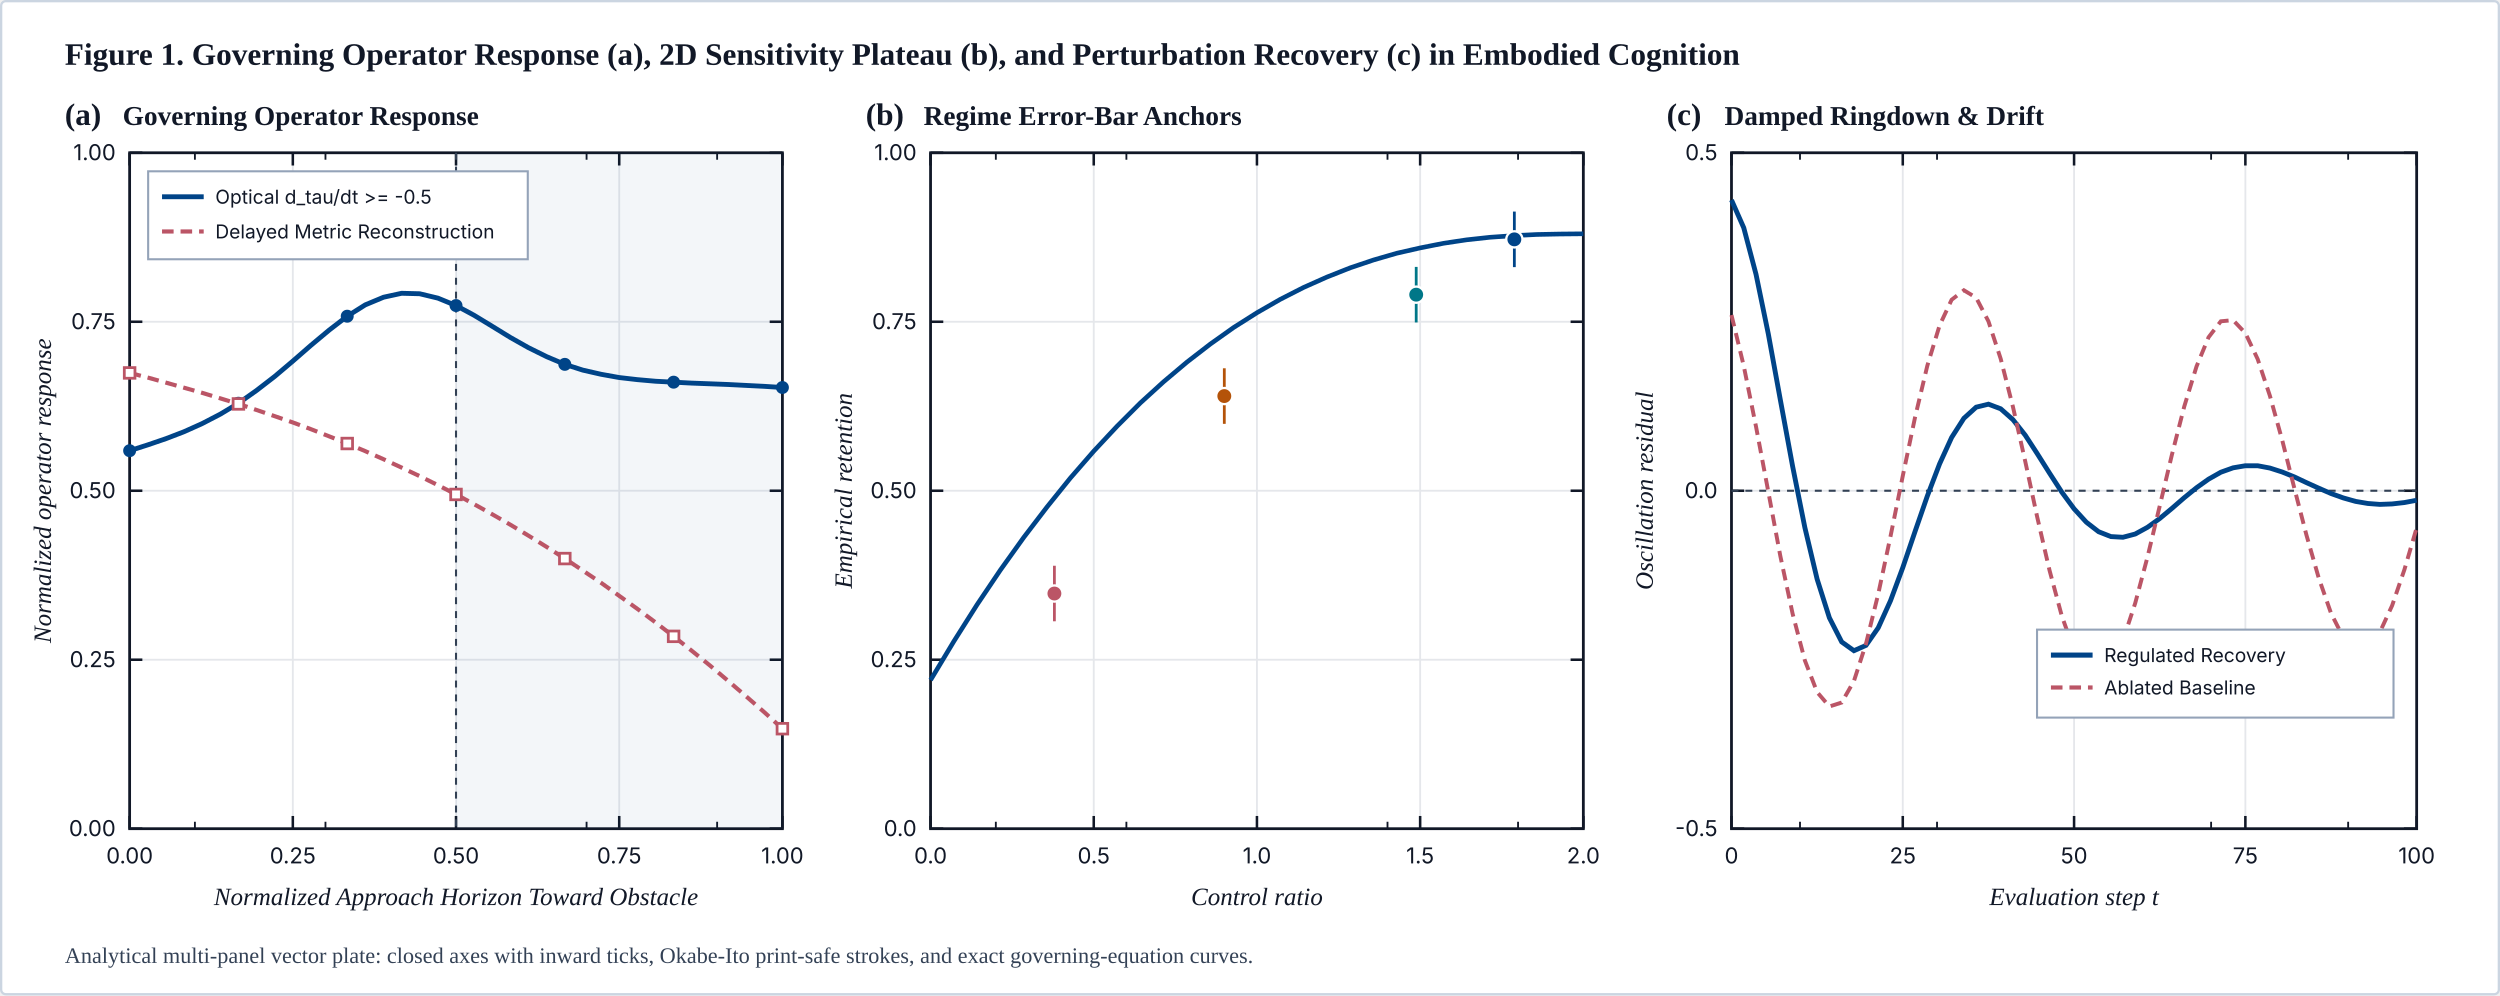
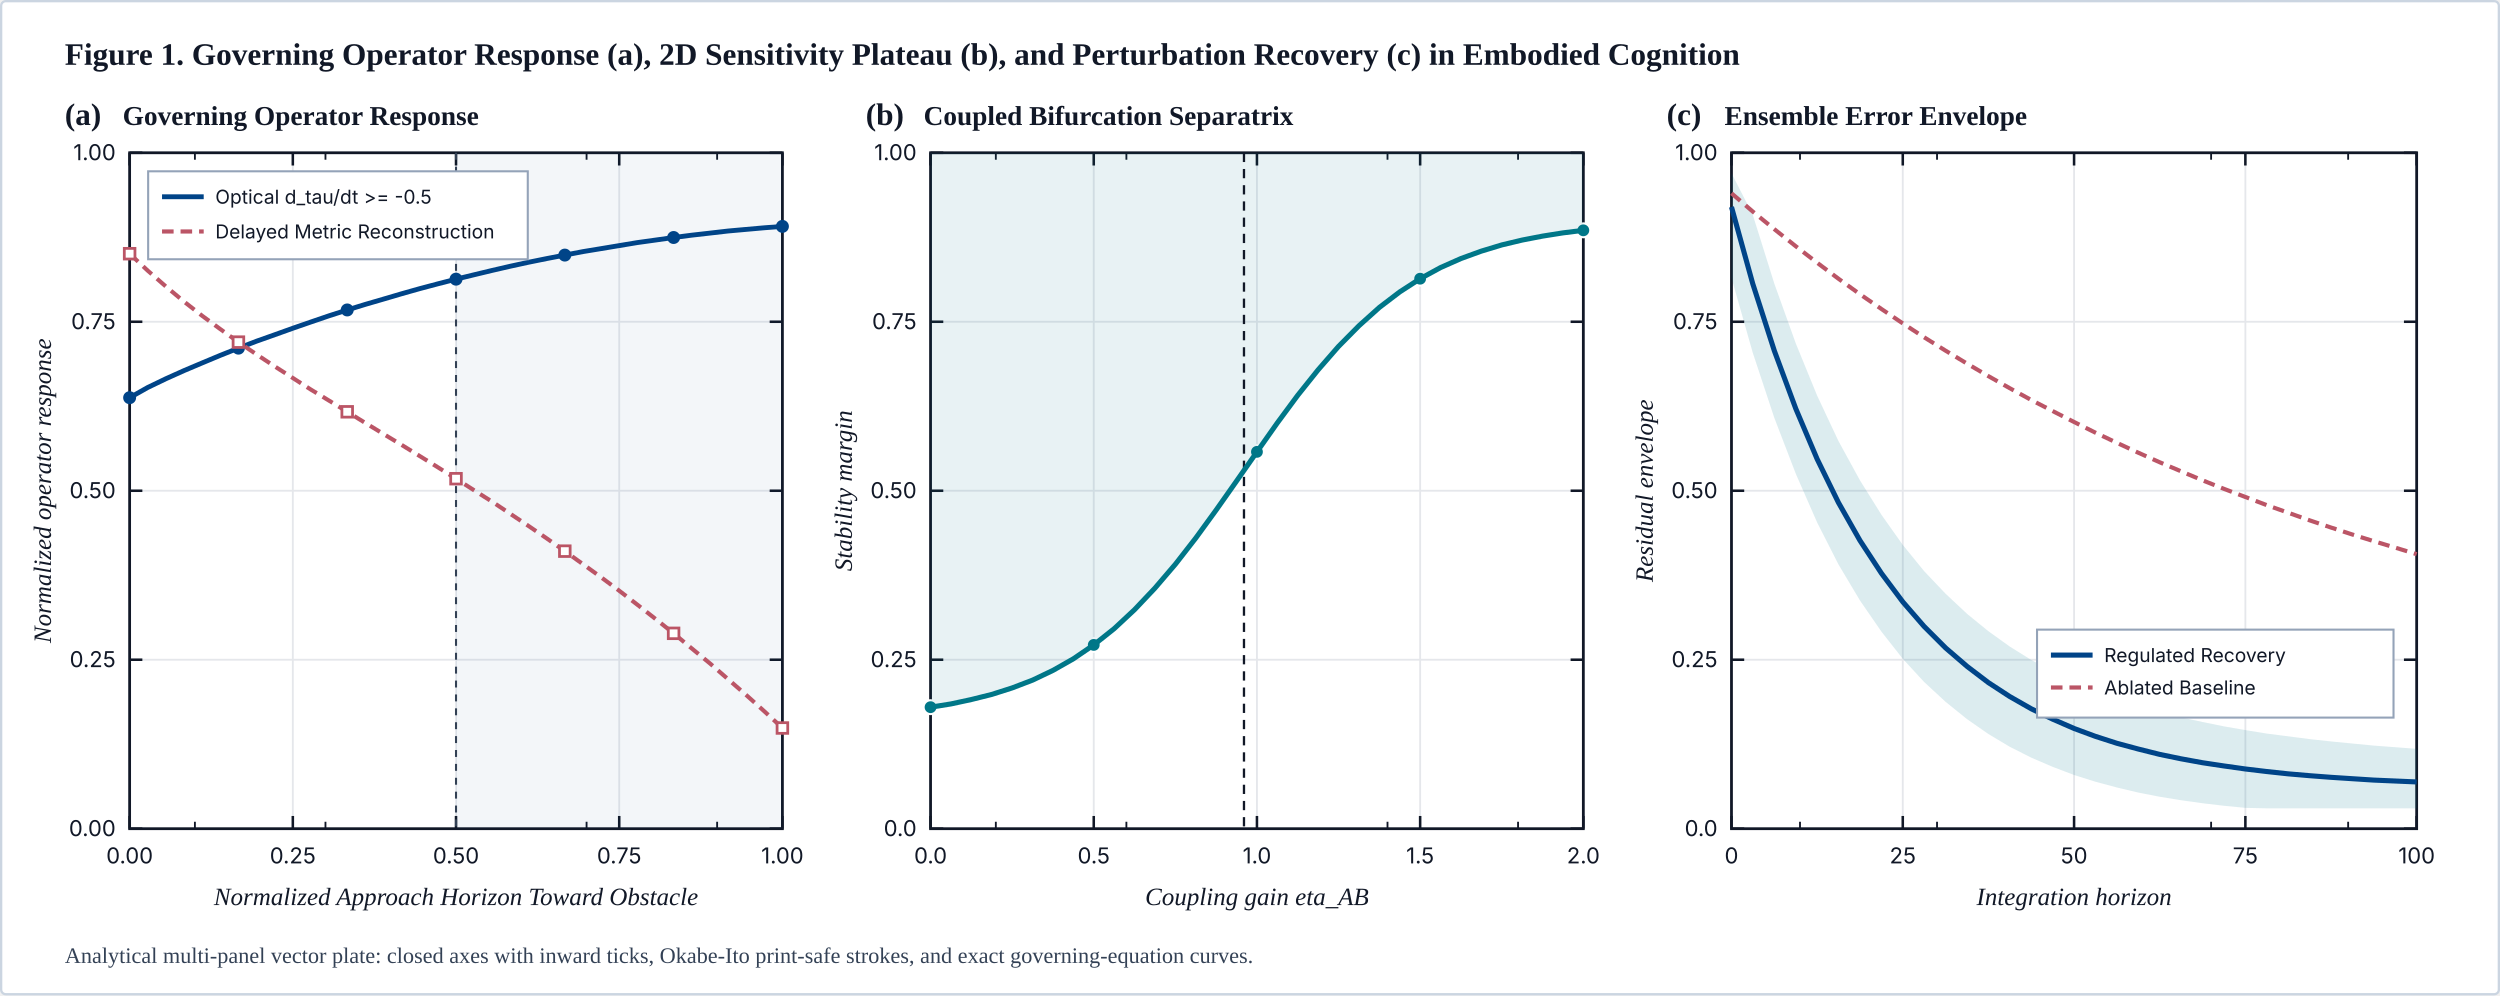
<svg xmlns="http://www.w3.org/2000/svg" viewBox="0 0 1080 430" width="1080" height="430" role="img" data-figure-style="journal-multipanel">
  <rect x="0.5" y="0.5" width="1079" height="429" rx="2" fill="#ffffff" stroke="#cbd5e1" stroke-width="1" />
  <text x="28" y="28" fill="#111827" font-family="Georgia, 'Times New Roman', serif" font-size="13.5" font-weight="700">Figure 1. Governing Operator Response (a), 2D Sensitivity Plateau (b), and Perturbation Recovery (c) in Embodied Cognition</text>
  <text x="28.0" y="54.0" fill="#111827" font-family="Georgia, 'Times New Roman', serif" font-size="13.5" font-weight="700">(a)</text>
  <text x="53.0" y="54.0" fill="#111827" font-family="Georgia, 'Times New Roman', serif" font-size="11.8" font-weight="600">Governing Operator Response</text>
  <line x1="56.0" y1="358.0" x2="338.0" y2="358.0" stroke="#e5e7eb" stroke-width="0.8" />
  <line x1="56.0" y1="285.0" x2="338.0" y2="285.0" stroke="#e5e7eb" stroke-width="0.8" />
  <line x1="56.0" y1="212.0" x2="338.0" y2="212.0" stroke="#e5e7eb" stroke-width="0.8" />
  <line x1="56.0" y1="139.0" x2="338.0" y2="139.0" stroke="#e5e7eb" stroke-width="0.8" />
  <line x1="56.0" y1="66.0" x2="338.0" y2="66.0" stroke="#e5e7eb" stroke-width="0.8" />
  <line x1="56.0" y1="66.0" x2="56.0" y2="358.0" stroke="#e5e7eb" stroke-width="0.8" />
  <line x1="126.5" y1="66.0" x2="126.5" y2="358.0" stroke="#e5e7eb" stroke-width="0.8" />
  <line x1="197.0" y1="66.0" x2="197.0" y2="358.0" stroke="#e5e7eb" stroke-width="0.8" />
  <line x1="267.5" y1="66.0" x2="267.5" y2="358.0" stroke="#e5e7eb" stroke-width="0.8" />
  <line x1="338.0" y1="66.0" x2="338.0" y2="358.0" stroke="#e5e7eb" stroke-width="0.8" />
  <rect x="56.0" y="66.0" width="282.0" height="292.0" fill="none" stroke="#111827" stroke-width="1.2" />
  <line x1="56.0" y1="358.0" x2="56.0" y2="352.5" stroke="#111827" stroke-width="1.1" />
  <line x1="56.0" y1="66.0" x2="56.0" y2="71.5" stroke="#111827" stroke-width="1.1" />
  <text x="56.0" y="373.0" text-anchor="middle" fill="#111827" font-family="Inter, 'Helvetica Neue', Arial, sans-serif" font-size="9.5">0.00</text>
  <line x1="126.5" y1="358.0" x2="126.5" y2="352.5" stroke="#111827" stroke-width="1.1" />
  <line x1="126.5" y1="66.0" x2="126.5" y2="71.5" stroke="#111827" stroke-width="1.1" />
  <text x="126.5" y="373.0" text-anchor="middle" fill="#111827" font-family="Inter, 'Helvetica Neue', Arial, sans-serif" font-size="9.5">0.25</text>
  <line x1="197.0" y1="358.0" x2="197.0" y2="352.5" stroke="#111827" stroke-width="1.1" />
  <line x1="197.0" y1="66.0" x2="197.0" y2="71.5" stroke="#111827" stroke-width="1.1" />
  <text x="197.0" y="373.0" text-anchor="middle" fill="#111827" font-family="Inter, 'Helvetica Neue', Arial, sans-serif" font-size="9.5">0.50</text>
  <line x1="267.5" y1="358.0" x2="267.5" y2="352.5" stroke="#111827" stroke-width="1.1" />
  <line x1="267.5" y1="66.0" x2="267.5" y2="71.5" stroke="#111827" stroke-width="1.1" />
  <text x="267.5" y="373.0" text-anchor="middle" fill="#111827" font-family="Inter, 'Helvetica Neue', Arial, sans-serif" font-size="9.5">0.75</text>
  <line x1="338.0" y1="358.0" x2="338.0" y2="352.5" stroke="#111827" stroke-width="1.1" />
  <line x1="338.0" y1="66.0" x2="338.0" y2="71.5" stroke="#111827" stroke-width="1.1" />
  <text x="338.0" y="373.0" text-anchor="middle" fill="#111827" font-family="Inter, 'Helvetica Neue', Arial, sans-serif" font-size="9.5">1.00</text>
  <line x1="84.2" y1="358.0" x2="84.2" y2="355.0" stroke="#111827" stroke-width="0.8" />
  <line x1="84.2" y1="66.0" x2="84.2" y2="69.0" stroke="#111827" stroke-width="0.8" />
  <line x1="140.6" y1="358.0" x2="140.6" y2="355.0" stroke="#111827" stroke-width="0.8" />
  <line x1="140.6" y1="66.0" x2="140.6" y2="69.0" stroke="#111827" stroke-width="0.8" />
  <line x1="197.0" y1="358.0" x2="197.0" y2="355.0" stroke="#111827" stroke-width="0.8" />
  <line x1="197.0" y1="66.0" x2="197.0" y2="69.0" stroke="#111827" stroke-width="0.8" />
  <line x1="253.4" y1="358.0" x2="253.4" y2="355.0" stroke="#111827" stroke-width="0.8" />
  <line x1="253.4" y1="66.0" x2="253.4" y2="69.0" stroke="#111827" stroke-width="0.8" />
  <line x1="309.8" y1="358.0" x2="309.8" y2="355.0" stroke="#111827" stroke-width="0.8" />
  <line x1="309.8" y1="66.0" x2="309.8" y2="69.0" stroke="#111827" stroke-width="0.8" />
  <line x1="56.0" y1="358.0" x2="61.5" y2="358.0" stroke="#111827" stroke-width="1.1" />
  <line x1="338.0" y1="358.0" x2="332.5" y2="358.0" stroke="#111827" stroke-width="1.1" />
  <text x="50.0" y="361.2" text-anchor="end" fill="#111827" font-family="Inter, 'Helvetica Neue', Arial, sans-serif" font-size="9.5">0.00</text>
  <line x1="56.0" y1="285.0" x2="61.5" y2="285.0" stroke="#111827" stroke-width="1.1" />
  <line x1="338.0" y1="285.0" x2="332.5" y2="285.0" stroke="#111827" stroke-width="1.1" />
  <text x="50.0" y="288.2" text-anchor="end" fill="#111827" font-family="Inter, 'Helvetica Neue', Arial, sans-serif" font-size="9.5">0.25</text>
  <line x1="56.0" y1="212.0" x2="61.5" y2="212.0" stroke="#111827" stroke-width="1.1" />
  <line x1="338.0" y1="212.0" x2="332.5" y2="212.0" stroke="#111827" stroke-width="1.1" />
  <text x="50.0" y="215.2" text-anchor="end" fill="#111827" font-family="Inter, 'Helvetica Neue', Arial, sans-serif" font-size="9.5">0.50</text>
  <line x1="56.0" y1="139.0" x2="61.5" y2="139.0" stroke="#111827" stroke-width="1.1" />
  <line x1="338.0" y1="139.0" x2="332.5" y2="139.0" stroke="#111827" stroke-width="1.1" />
  <text x="50.0" y="142.2" text-anchor="end" fill="#111827" font-family="Inter, 'Helvetica Neue', Arial, sans-serif" font-size="9.5">0.75</text>
  <line x1="56.0" y1="66.0" x2="61.5" y2="66.0" stroke="#111827" stroke-width="1.1" />
  <line x1="338.0" y1="66.0" x2="332.5" y2="66.0" stroke="#111827" stroke-width="1.1" />
  <text x="50.0" y="69.2" text-anchor="end" fill="#111827" font-family="Inter, 'Helvetica Neue', Arial, sans-serif" font-size="9.5">1.00</text>
  <text x="197.0" y="391.0" text-anchor="middle" fill="#111827" font-family="Georgia, 'Times New Roman', serif" font-size="10.8" font-style="italic">Normalized Approach Horizon Toward Obstacle</text>
  <text x="22.0" y="212.0" text-anchor="middle" transform="rotate(-90 22.0 212.0)" fill="#111827" font-family="Georgia, 'Times New Roman', serif" font-size="10.8" font-style="italic">Normalized operator response</text>
  <rect x="197.0" y="66.0" width="141.0" height="292.0" fill="#004488" fill-opacity="0.05" />
  <line x1="197.0" y1="66.0" x2="197.0" y2="358.0" stroke="#334155" stroke-width="0.9" stroke-dasharray="3 3" />
-   <path d="M56.0,194.7 L63.8,192.2 L71.7,189.5 L79.5,186.5 L87.3,183.0 L95.2,178.9 L103.0,174.2 L110.8,168.7 L118.7,162.6 L126.5,156.0 L134.3,149.2 L142.2,142.6 L150.0,136.6 L157.8,131.7 L165.7,128.4 L173.5,126.7 L181.3,126.9 L189.2,128.8 L197.0,132.0 L204.8,136.2 L212.7,141.0 L220.5,145.8 L228.3,150.2 L236.2,154.1 L244.0,157.4 L251.8,159.9 L259.7,161.7 L267.5,163.1 L275.3,164.0 L283.2,164.7 L291.0,165.1 L298.8,165.5 L306.7,165.8 L314.5,166.1 L322.3,166.5 L330.2,166.9 L338.0,167.4" fill="none" stroke="#004488" stroke-width="2.1" />
-   <path d="M56.0,161.1 L63.8,163.1 L71.7,165.3 L79.5,167.5 L87.3,169.7 L95.2,172.1 L103.0,174.5 L110.8,177.1 L118.7,179.8 L126.5,182.5 L134.3,185.4 L142.2,188.5 L150.0,191.6 L157.8,194.9 L165.7,198.4 L173.5,202.0 L181.3,205.7 L189.2,209.6 L197.0,213.6 L204.8,217.8 L212.7,222.2 L220.5,226.7 L228.3,231.4 L236.2,236.3 L244.0,241.3 L251.8,246.5 L259.7,251.8 L267.5,257.4 L275.3,263.0 L283.2,268.9 L291.0,274.9 L298.8,281.1 L306.7,287.5 L314.5,294.1 L322.3,300.8 L330.2,307.7 L338.0,314.8" fill="none" stroke="#bb5566" stroke-width="1.8" stroke-dasharray="5 3" />
-   <circle cx="56.0" cy="194.7" r="2.8" fill="#004488" />
-   <rect x="53.7" y="158.8" width="4.6" height="4.6" fill="#ffffff" stroke="#bb5566" stroke-width="1.2" />
-   <circle cx="103.0" cy="174.2" r="2.8" fill="#004488" />
-   <rect x="100.7" y="172.2" width="4.6" height="4.6" fill="#ffffff" stroke="#bb5566" stroke-width="1.2" />
-   <circle cx="150.0" cy="136.6" r="2.8" fill="#004488" />
-   <rect x="147.7" y="189.3" width="4.6" height="4.6" fill="#ffffff" stroke="#bb5566" stroke-width="1.2" />
-   <circle cx="197.0" cy="132.0" r="2.8" fill="#004488" />
-   <rect x="194.7" y="211.3" width="4.6" height="4.6" fill="#ffffff" stroke="#bb5566" stroke-width="1.2" />
-   <circle cx="244.0" cy="157.4" r="2.8" fill="#004488" />
-   <rect x="241.7" y="239.0" width="4.6" height="4.6" fill="#ffffff" stroke="#bb5566" stroke-width="1.2" />
-   <circle cx="291.0" cy="165.1" r="2.8" fill="#004488" />
-   <rect x="288.7" y="272.6" width="4.6" height="4.6" fill="#ffffff" stroke="#bb5566" stroke-width="1.2" />
-   <circle cx="338.0" cy="167.4" r="2.8" fill="#004488" />
-   <rect x="335.7" y="312.5" width="4.6" height="4.6" fill="#ffffff" stroke="#bb5566" stroke-width="1.2" />
+   <path d="M56.0,171.8 L63.8,167.4 L71.7,163.6 L79.5,160.1 L87.3,156.8 L95.2,153.5 L103.0,150.4 L110.8,147.4 L118.7,144.6 L126.5,141.8 L134.3,139.1 L142.2,136.4 L150.0,133.9 L157.8,131.5 L165.7,129.2 L173.5,126.9 L181.3,124.7 L189.2,122.6 L197.0,120.6 L204.8,118.7 L212.7,116.8 L220.5,115.0 L228.3,113.3 L236.2,111.7 L244.0,110.2 L251.8,108.7 L259.7,107.4 L267.5,106.1 L275.3,104.8 L283.2,103.7 L291.0,102.6 L298.8,101.6 L306.7,100.7 L314.5,99.8 L322.3,99.1 L330.2,98.4 L338.0,97.8" fill="none" stroke="#004488" stroke-width="2.1" />
+   <path d="M56.0,109.6 L63.8,116.9 L71.7,123.8 L79.5,130.3 L87.3,136.4 L95.2,142.2 L103.0,147.8 L110.8,153.1 L118.7,158.3 L126.5,163.3 L134.3,168.3 L142.2,173.1 L150.0,177.9 L157.8,182.7 L165.7,187.5 L173.5,192.2 L181.3,197.0 L189.2,201.9 L197.0,206.8 L204.8,211.8 L212.7,216.8 L220.5,222.0 L228.3,227.2 L236.2,232.6 L244.0,238.1 L251.8,243.7 L259.7,249.4 L267.5,255.2 L275.3,261.2 L283.2,267.4 L291.0,273.6 L298.8,280.1 L306.7,286.6 L314.5,293.4 L322.3,300.2 L330.2,307.3 L338.0,314.5" fill="none" stroke="#bb5566" stroke-width="1.8" stroke-dasharray="5 3" />
+   <circle cx="56.0" cy="171.8" r="2.8" fill="#004488" />
+   <rect x="53.7" y="107.3" width="4.6" height="4.6" fill="#ffffff" stroke="#bb5566" stroke-width="1.2" />
+   <circle cx="103.0" cy="150.4" r="2.8" fill="#004488" />
+   <rect x="100.7" y="145.5" width="4.6" height="4.6" fill="#ffffff" stroke="#bb5566" stroke-width="1.2" />
+   <circle cx="150.0" cy="133.9" r="2.8" fill="#004488" />
+   <rect x="147.7" y="175.6" width="4.6" height="4.6" fill="#ffffff" stroke="#bb5566" stroke-width="1.2" />
+   <circle cx="197.0" cy="120.6" r="2.8" fill="#004488" />
+   <rect x="194.7" y="204.5" width="4.6" height="4.6" fill="#ffffff" stroke="#bb5566" stroke-width="1.2" />
+   <circle cx="244.0" cy="110.2" r="2.8" fill="#004488" />
+   <rect x="241.7" y="235.8" width="4.6" height="4.6" fill="#ffffff" stroke="#bb5566" stroke-width="1.2" />
+   <circle cx="291.0" cy="102.6" r="2.8" fill="#004488" />
+   <rect x="288.7" y="271.3" width="4.6" height="4.6" fill="#ffffff" stroke="#bb5566" stroke-width="1.2" />
+   <circle cx="338.0" cy="97.8" r="2.8" fill="#004488" />
+   <rect x="335.7" y="312.2" width="4.6" height="4.6" fill="#ffffff" stroke="#bb5566" stroke-width="1.2" />
  <rect x="64.0" y="74.0" width="164" height="38" fill="#ffffff" stroke="#94a3b8" stroke-width="0.9" />
  <line x1="70.0" y1="85.0" x2="88.0" y2="85.0" stroke="#004488" stroke-width="2.1" />
  <text x="93.0" y="88.0" fill="#111827" font-family="Inter, 'Helvetica Neue', Arial, sans-serif" font-size="8.3">Optical d_tau/dt &gt;= -0.5</text>
  <line x1="70.0" y1="100.0" x2="88.0" y2="100.0" stroke="#bb5566" stroke-width="1.8" stroke-dasharray="5 3" />
  <text x="93.0" y="103.0" fill="#111827" font-family="Inter, 'Helvetica Neue', Arial, sans-serif" font-size="8.3">Delayed Metric Reconstruction</text>
  <text x="374.0" y="54.0" fill="#111827" font-family="Georgia, 'Times New Roman', serif" font-size="13.5" font-weight="700">(b)</text>
-   <text x="399.0" y="54.0" fill="#111827" font-family="Georgia, 'Times New Roman', serif" font-size="11.8" font-weight="600">Regime Error-Bar Anchors</text>
+   <text x="399.0" y="54.0" fill="#111827" font-family="Georgia, 'Times New Roman', serif" font-size="11.8" font-weight="600">Coupled Bifurcation Separatrix</text>
  <line x1="402.0" y1="358.0" x2="684.0" y2="358.0" stroke="#e5e7eb" stroke-width="0.8" />
  <line x1="402.0" y1="285.0" x2="684.0" y2="285.0" stroke="#e5e7eb" stroke-width="0.8" />
  <line x1="402.0" y1="212.0" x2="684.0" y2="212.0" stroke="#e5e7eb" stroke-width="0.8" />
  <line x1="402.0" y1="139.0" x2="684.0" y2="139.0" stroke="#e5e7eb" stroke-width="0.8" />
  <line x1="402.0" y1="66.0" x2="684.0" y2="66.0" stroke="#e5e7eb" stroke-width="0.8" />
  <line x1="402.0" y1="66.0" x2="402.0" y2="358.0" stroke="#e5e7eb" stroke-width="0.8" />
  <line x1="472.5" y1="66.0" x2="472.5" y2="358.0" stroke="#e5e7eb" stroke-width="0.8" />
  <line x1="543.0" y1="66.0" x2="543.0" y2="358.0" stroke="#e5e7eb" stroke-width="0.8" />
  <line x1="613.5" y1="66.0" x2="613.5" y2="358.0" stroke="#e5e7eb" stroke-width="0.8" />
  <line x1="684.0" y1="66.0" x2="684.0" y2="358.0" stroke="#e5e7eb" stroke-width="0.8" />
  <rect x="402.0" y="66.0" width="282.0" height="292.0" fill="none" stroke="#111827" stroke-width="1.2" />
  <line x1="402.0" y1="358.0" x2="402.0" y2="352.5" stroke="#111827" stroke-width="1.1" />
  <line x1="402.0" y1="66.0" x2="402.0" y2="71.5" stroke="#111827" stroke-width="1.1" />
  <text x="402.0" y="373.0" text-anchor="middle" fill="#111827" font-family="Inter, 'Helvetica Neue', Arial, sans-serif" font-size="9.5">0.0</text>
  <line x1="472.5" y1="358.0" x2="472.5" y2="352.5" stroke="#111827" stroke-width="1.1" />
  <line x1="472.5" y1="66.0" x2="472.5" y2="71.5" stroke="#111827" stroke-width="1.1" />
  <text x="472.5" y="373.0" text-anchor="middle" fill="#111827" font-family="Inter, 'Helvetica Neue', Arial, sans-serif" font-size="9.5">0.5</text>
  <line x1="543.0" y1="358.0" x2="543.0" y2="352.5" stroke="#111827" stroke-width="1.1" />
  <line x1="543.0" y1="66.0" x2="543.0" y2="71.5" stroke="#111827" stroke-width="1.1" />
  <text x="543.0" y="373.0" text-anchor="middle" fill="#111827" font-family="Inter, 'Helvetica Neue', Arial, sans-serif" font-size="9.5">1.0</text>
  <line x1="613.5" y1="358.0" x2="613.5" y2="352.5" stroke="#111827" stroke-width="1.1" />
  <line x1="613.5" y1="66.0" x2="613.5" y2="71.5" stroke="#111827" stroke-width="1.1" />
  <text x="613.5" y="373.0" text-anchor="middle" fill="#111827" font-family="Inter, 'Helvetica Neue', Arial, sans-serif" font-size="9.5">1.5</text>
  <line x1="684.0" y1="358.0" x2="684.0" y2="352.5" stroke="#111827" stroke-width="1.1" />
  <line x1="684.0" y1="66.0" x2="684.0" y2="71.5" stroke="#111827" stroke-width="1.1" />
  <text x="684.0" y="373.0" text-anchor="middle" fill="#111827" font-family="Inter, 'Helvetica Neue', Arial, sans-serif" font-size="9.5">2.0</text>
  <line x1="430.2" y1="358.0" x2="430.2" y2="355.0" stroke="#111827" stroke-width="0.8" />
  <line x1="430.2" y1="66.0" x2="430.2" y2="69.0" stroke="#111827" stroke-width="0.8" />
  <line x1="486.6" y1="358.0" x2="486.6" y2="355.0" stroke="#111827" stroke-width="0.8" />
  <line x1="486.6" y1="66.0" x2="486.6" y2="69.0" stroke="#111827" stroke-width="0.8" />
  <line x1="543.0" y1="358.0" x2="543.0" y2="355.0" stroke="#111827" stroke-width="0.8" />
  <line x1="543.0" y1="66.0" x2="543.0" y2="69.0" stroke="#111827" stroke-width="0.8" />
  <line x1="599.4" y1="358.0" x2="599.4" y2="355.0" stroke="#111827" stroke-width="0.8" />
  <line x1="599.4" y1="66.0" x2="599.4" y2="69.0" stroke="#111827" stroke-width="0.8" />
  <line x1="655.8" y1="358.0" x2="655.8" y2="355.0" stroke="#111827" stroke-width="0.8" />
  <line x1="655.8" y1="66.0" x2="655.8" y2="69.0" stroke="#111827" stroke-width="0.8" />
  <line x1="402.0" y1="358.0" x2="407.5" y2="358.0" stroke="#111827" stroke-width="1.1" />
  <line x1="684.0" y1="358.0" x2="678.5" y2="358.0" stroke="#111827" stroke-width="1.1" />
  <text x="396.0" y="361.2" text-anchor="end" fill="#111827" font-family="Inter, 'Helvetica Neue', Arial, sans-serif" font-size="9.5">0.0</text>
  <line x1="402.0" y1="285.0" x2="407.5" y2="285.0" stroke="#111827" stroke-width="1.1" />
  <line x1="684.0" y1="285.0" x2="678.5" y2="285.0" stroke="#111827" stroke-width="1.1" />
  <text x="396.0" y="288.2" text-anchor="end" fill="#111827" font-family="Inter, 'Helvetica Neue', Arial, sans-serif" font-size="9.5">0.25</text>
  <line x1="402.0" y1="212.0" x2="407.5" y2="212.0" stroke="#111827" stroke-width="1.1" />
  <line x1="684.0" y1="212.0" x2="678.5" y2="212.0" stroke="#111827" stroke-width="1.1" />
  <text x="396.0" y="215.2" text-anchor="end" fill="#111827" font-family="Inter, 'Helvetica Neue', Arial, sans-serif" font-size="9.5">0.50</text>
  <line x1="402.0" y1="139.0" x2="407.5" y2="139.0" stroke="#111827" stroke-width="1.1" />
  <line x1="684.0" y1="139.0" x2="678.5" y2="139.0" stroke="#111827" stroke-width="1.1" />
  <text x="396.0" y="142.2" text-anchor="end" fill="#111827" font-family="Inter, 'Helvetica Neue', Arial, sans-serif" font-size="9.5">0.75</text>
  <line x1="402.0" y1="66.0" x2="407.5" y2="66.0" stroke="#111827" stroke-width="1.1" />
  <line x1="684.0" y1="66.0" x2="678.5" y2="66.0" stroke="#111827" stroke-width="1.1" />
  <text x="396.0" y="69.2" text-anchor="end" fill="#111827" font-family="Inter, 'Helvetica Neue', Arial, sans-serif" font-size="9.5">1.00</text>
-   <text x="543.0" y="391.0" text-anchor="middle" fill="#111827" font-family="Georgia, 'Times New Roman', serif" font-size="10.8" font-style="italic">Control ratio</text>
-   <text x="368.0" y="212.0" text-anchor="middle" transform="rotate(-90 368.0 212.0)" fill="#111827" font-family="Georgia, 'Times New Roman', serif" font-size="10.8" font-style="italic">Empirical retention</text>
-   <path d="M402.0,293.8 L412.1,277.0 L422.1,261.2 L432.2,246.2 L442.3,232.1 L452.4,218.9 L462.4,206.5 L472.5,194.9 L482.6,184.1 L492.6,174.1 L502.7,164.9 L512.8,156.4 L522.9,148.6 L532.9,141.5 L543.0,135.1 L553.1,129.3 L563.1,124.2 L573.2,119.7 L583.3,115.7 L593.4,112.3 L603.4,109.4 L613.5,107.1 L623.6,105.1 L633.6,103.6 L643.7,102.5 L653.8,101.8 L663.9,101.3 L673.9,101.1 L684.0,101.0" fill="none" stroke="#004488" stroke-width="2.0" />
-   <line x1="455.5" y1="244.4" x2="455.5" y2="268.4" stroke="#bb5566" stroke-width="1.2" />
-   <circle cx="455.5" cy="256.4" r="3.5" fill="#bb5566" stroke="#ffffff" stroke-width="1" />
-   <line x1="528.9" y1="159.1" x2="528.9" y2="183.1" stroke="#b45309" stroke-width="1.2" />
-   <circle cx="528.9" cy="171.1" r="3.5" fill="#b45309" stroke="#ffffff" stroke-width="1" />
-   <line x1="611.8" y1="115.3" x2="611.8" y2="139.3" stroke="#007788" stroke-width="1.2" />
-   <circle cx="611.8" cy="127.3" r="3.5" fill="#007788" stroke="#ffffff" stroke-width="1" />
-   <line x1="654.2" y1="91.4" x2="654.2" y2="115.4" stroke="#004488" stroke-width="1.2" />
-   <circle cx="654.2" cy="103.4" r="3.5" fill="#004488" stroke="#ffffff" stroke-width="1" />
+   <text x="543.0" y="391.0" text-anchor="middle" fill="#111827" font-family="Georgia, 'Times New Roman', serif" font-size="10.8" font-style="italic">Coupling gain eta_AB</text>
+   <text x="368.0" y="212.0" text-anchor="middle" transform="rotate(-90 368.0 212.0)" fill="#111827" font-family="Georgia, 'Times New Roman', serif" font-size="10.8" font-style="italic">Stability margin</text>
+   <circle cx="402.0" cy="305.5" r="3.0" fill="#007788" stroke="#ffffff" stroke-width="0.9" />
+   <circle cx="472.5" cy="278.6" r="3.0" fill="#007788" stroke="#ffffff" stroke-width="0.9" />
+   <circle cx="543.0" cy="195.2" r="3.0" fill="#007788" stroke="#ffffff" stroke-width="0.9" />
+   <circle cx="613.5" cy="120.4" r="3.0" fill="#007788" stroke="#ffffff" stroke-width="0.9" />
+   <circle cx="684.0" cy="99.5" r="3.0" fill="#007788" stroke="#ffffff" stroke-width="0.9" />
+   <polygon points="402.0,66.0 402.0,305.5 410.8,304.1 419.6,302.2 428.4,300.0 437.2,297.2 446.1,293.8 454.9,289.6 463.7,284.6 472.5,278.6 481.3,271.6 490.1,263.4 498.9,254.1 507.8,243.7 516.6,232.4 525.4,220.3 534.2,207.8 543.0,195.2 551.8,182.7 560.6,170.8 569.4,159.8 578.2,149.7 587.1,140.7 595.9,132.8 604.7,126.1 613.5,120.4 622.3,115.6 631.1,111.7 639.9,108.5 648.8,105.8 657.6,103.7 666.4,102.0 675.2,100.6 684.0,99.5 684.0,66.0" fill="#007788" fill-opacity="0.09" />
+   <line x1="537.4" y1="66.0" x2="537.4" y2="358.0" stroke="#111827" stroke-width="1.0" stroke-dasharray="4 3" />
+   <path d="M402.0,305.5 L410.8,304.1 L419.6,302.2 L428.4,300.0 L437.2,297.2 L446.1,293.8 L454.9,289.6 L463.7,284.6 L472.5,278.6 L481.3,271.6 L490.1,263.4 L498.9,254.1 L507.8,243.7 L516.6,232.4 L525.4,220.3 L534.2,207.8 L543.0,195.2 L551.8,182.7 L560.6,170.8 L569.4,159.8 L578.2,149.7 L587.1,140.7 L595.9,132.8 L604.7,126.1 L613.5,120.4 L622.3,115.6 L631.1,111.7 L639.9,108.5 L648.8,105.8 L657.6,103.7 L666.4,102.0 L675.2,100.6 L684.0,99.5" fill="none" stroke="#007788" stroke-width="2.2" />
  <text x="720.0" y="54.0" fill="#111827" font-family="Georgia, 'Times New Roman', serif" font-size="13.5" font-weight="700">(c)</text>
-   <text x="745.0" y="54.0" fill="#111827" font-family="Georgia, 'Times New Roman', serif" font-size="11.8" font-weight="600">Damped Ringdown &amp; Drift</text>
+   <text x="745.0" y="54.0" fill="#111827" font-family="Georgia, 'Times New Roman', serif" font-size="11.8" font-weight="600">Ensemble Error Envelope</text>
  <line x1="748.0" y1="358.0" x2="1044.0" y2="358.0" stroke="#e5e7eb" stroke-width="0.8" />
+   <line x1="748.0" y1="285.0" x2="1044.0" y2="285.0" stroke="#e5e7eb" stroke-width="0.8" />
  <line x1="748.0" y1="212.0" x2="1044.0" y2="212.0" stroke="#e5e7eb" stroke-width="0.8" />
+   <line x1="748.0" y1="139.0" x2="1044.0" y2="139.0" stroke="#e5e7eb" stroke-width="0.8" />
  <line x1="748.0" y1="66.0" x2="1044.0" y2="66.0" stroke="#e5e7eb" stroke-width="0.8" />
  <line x1="748.0" y1="66.0" x2="748.0" y2="358.0" stroke="#e5e7eb" stroke-width="0.8" />
  <line x1="822.0" y1="66.0" x2="822.0" y2="358.0" stroke="#e5e7eb" stroke-width="0.8" />
  <line x1="896.0" y1="66.0" x2="896.0" y2="358.0" stroke="#e5e7eb" stroke-width="0.8" />
  <line x1="970.0" y1="66.0" x2="970.0" y2="358.0" stroke="#e5e7eb" stroke-width="0.8" />
  <line x1="1044.0" y1="66.0" x2="1044.0" y2="358.0" stroke="#e5e7eb" stroke-width="0.8" />
  <rect x="748.0" y="66.0" width="296.0" height="292.0" fill="none" stroke="#111827" stroke-width="1.2" />
  <line x1="748.0" y1="358.0" x2="748.0" y2="352.5" stroke="#111827" stroke-width="1.1" />
  <line x1="748.0" y1="66.0" x2="748.0" y2="71.5" stroke="#111827" stroke-width="1.1" />
  <text x="748.0" y="373.0" text-anchor="middle" fill="#111827" font-family="Inter, 'Helvetica Neue', Arial, sans-serif" font-size="9.5">0</text>
  <line x1="822.0" y1="358.0" x2="822.0" y2="352.5" stroke="#111827" stroke-width="1.1" />
  <line x1="822.0" y1="66.0" x2="822.0" y2="71.5" stroke="#111827" stroke-width="1.1" />
  <text x="822.0" y="373.0" text-anchor="middle" fill="#111827" font-family="Inter, 'Helvetica Neue', Arial, sans-serif" font-size="9.5">25</text>
  <line x1="896.0" y1="358.0" x2="896.0" y2="352.5" stroke="#111827" stroke-width="1.1" />
  <line x1="896.0" y1="66.0" x2="896.0" y2="71.5" stroke="#111827" stroke-width="1.1" />
  <text x="896.0" y="373.0" text-anchor="middle" fill="#111827" font-family="Inter, 'Helvetica Neue', Arial, sans-serif" font-size="9.5">50</text>
  <line x1="970.0" y1="358.0" x2="970.0" y2="352.5" stroke="#111827" stroke-width="1.1" />
  <line x1="970.0" y1="66.0" x2="970.0" y2="71.5" stroke="#111827" stroke-width="1.1" />
  <text x="970.0" y="373.0" text-anchor="middle" fill="#111827" font-family="Inter, 'Helvetica Neue', Arial, sans-serif" font-size="9.5">75</text>
  <line x1="1044.0" y1="358.0" x2="1044.0" y2="352.5" stroke="#111827" stroke-width="1.1" />
  <line x1="1044.0" y1="66.0" x2="1044.0" y2="71.5" stroke="#111827" stroke-width="1.1" />
  <text x="1044.0" y="373.0" text-anchor="middle" fill="#111827" font-family="Inter, 'Helvetica Neue', Arial, sans-serif" font-size="9.5">100</text>
  <line x1="777.6" y1="358.0" x2="777.6" y2="355.0" stroke="#111827" stroke-width="0.8" />
  <line x1="777.6" y1="66.0" x2="777.6" y2="69.0" stroke="#111827" stroke-width="0.8" />
  <line x1="836.8" y1="358.0" x2="836.8" y2="355.0" stroke="#111827" stroke-width="0.8" />
  <line x1="836.8" y1="66.0" x2="836.8" y2="69.0" stroke="#111827" stroke-width="0.8" />
  <line x1="896.0" y1="358.0" x2="896.0" y2="355.0" stroke="#111827" stroke-width="0.8" />
  <line x1="896.0" y1="66.0" x2="896.0" y2="69.0" stroke="#111827" stroke-width="0.8" />
  <line x1="955.2" y1="358.0" x2="955.2" y2="355.0" stroke="#111827" stroke-width="0.8" />
  <line x1="955.2" y1="66.0" x2="955.2" y2="69.0" stroke="#111827" stroke-width="0.8" />
  <line x1="1014.4" y1="358.0" x2="1014.4" y2="355.0" stroke="#111827" stroke-width="0.8" />
  <line x1="1014.4" y1="66.0" x2="1014.4" y2="69.0" stroke="#111827" stroke-width="0.8" />
  <line x1="748.0" y1="358.0" x2="753.5" y2="358.0" stroke="#111827" stroke-width="1.1" />
  <line x1="1044.0" y1="358.0" x2="1038.5" y2="358.0" stroke="#111827" stroke-width="1.1" />
-   <text x="742.0" y="361.2" text-anchor="end" fill="#111827" font-family="Inter, 'Helvetica Neue', Arial, sans-serif" font-size="9.5">-0.5</text>
+   <text x="742.0" y="361.2" text-anchor="end" fill="#111827" font-family="Inter, 'Helvetica Neue', Arial, sans-serif" font-size="9.5">0.0</text>
+   <line x1="748.0" y1="285.0" x2="753.5" y2="285.0" stroke="#111827" stroke-width="1.1" />
+   <line x1="1044.0" y1="285.0" x2="1038.5" y2="285.0" stroke="#111827" stroke-width="1.1" />
+   <text x="742.0" y="288.2" text-anchor="end" fill="#111827" font-family="Inter, 'Helvetica Neue', Arial, sans-serif" font-size="9.5">0.25</text>
  <line x1="748.0" y1="212.0" x2="753.5" y2="212.0" stroke="#111827" stroke-width="1.1" />
  <line x1="1044.0" y1="212.0" x2="1038.5" y2="212.0" stroke="#111827" stroke-width="1.1" />
-   <text x="742.0" y="215.2" text-anchor="end" fill="#111827" font-family="Inter, 'Helvetica Neue', Arial, sans-serif" font-size="9.5">0.0</text>
+   <text x="742.0" y="215.2" text-anchor="end" fill="#111827" font-family="Inter, 'Helvetica Neue', Arial, sans-serif" font-size="9.5">0.50</text>
+   <line x1="748.0" y1="139.0" x2="753.5" y2="139.0" stroke="#111827" stroke-width="1.1" />
+   <line x1="1044.0" y1="139.0" x2="1038.5" y2="139.0" stroke="#111827" stroke-width="1.1" />
+   <text x="742.0" y="142.2" text-anchor="end" fill="#111827" font-family="Inter, 'Helvetica Neue', Arial, sans-serif" font-size="9.5">0.75</text>
  <line x1="748.0" y1="66.0" x2="753.5" y2="66.0" stroke="#111827" stroke-width="1.1" />
  <line x1="1044.0" y1="66.0" x2="1038.5" y2="66.0" stroke="#111827" stroke-width="1.1" />
-   <text x="742.0" y="69.2" text-anchor="end" fill="#111827" font-family="Inter, 'Helvetica Neue', Arial, sans-serif" font-size="9.5">0.5</text>
-   <text x="896.0" y="391.0" text-anchor="middle" fill="#111827" font-family="Georgia, 'Times New Roman', serif" font-size="10.8" font-style="italic">Evaluation step t</text>
-   <text x="714.0" y="212.0" text-anchor="middle" transform="rotate(-90 714.0 212.0)" fill="#111827" font-family="Georgia, 'Times New Roman', serif" font-size="10.8" font-style="italic">Oscillation residual</text>
-   <line x1="748.0" y1="212.0" x2="1044.0" y2="212.0" stroke="#334155" stroke-width="0.9" stroke-dasharray="3 3" />
-   <path d="M748.0,86.4 L753.3,98.4 L758.6,118.5 L763.9,144.2 L769.1,172.7 L774.4,201.4 L779.7,227.9 L785.0,250.2 L790.3,266.9 L795.6,277.3 L800.9,281.1 L806.1,278.8 L811.4,271.2 L816.7,259.5 L822.0,245.2 L827.3,229.6 L832.6,214.3 L837.9,200.4 L843.1,189.0 L848.4,180.7 L853.7,175.9 L859.0,174.6 L864.3,176.6 L869.6,181.3 L874.9,188.0 L880.1,196.0 L885.4,204.4 L890.7,212.6 L896.0,219.8 L901.3,225.6 L906.6,229.7 L911.9,231.8 L917.1,232.1 L922.4,230.7 L927.7,227.8 L933.0,224.0 L938.3,219.6 L943.6,215.0 L948.9,210.7 L954.1,207.0 L959.4,204.0 L964.7,202.1 L970.0,201.2 L975.3,201.2 L980.6,202.2 L985.9,203.9 L991.1,206.0 L996.4,208.5 L1001.7,210.9 L1007.0,213.2 L1012.3,215.1 L1017.6,216.6 L1022.9,217.5 L1028.1,217.9 L1033.4,217.7 L1038.7,217.1 L1044.0,216.1" fill="none" stroke="#004488" stroke-width="2.1" />
-   <path d="M748.0,136.1 L753.3,158.1 L758.6,184.3 L763.9,212.4 L769.1,240.2 L774.4,265.1 L779.7,285.3 L785.0,299.0 L790.3,305.2 L795.6,303.5 L800.9,294.2 L806.1,278.1 L811.4,256.6 L816.7,231.7 L822.0,205.6 L827.3,180.3 L832.6,158.0 L837.9,140.6 L843.1,129.5 L848.4,125.4 L853.7,128.6 L859.0,138.8 L864.3,155.0 L869.6,175.8 L874.9,199.3 L880.1,223.5 L885.4,246.4 L890.7,266.1 L896.0,281.0 L901.3,289.9 L906.6,292.1 L911.9,287.6 L917.1,276.7 L922.4,260.6 L927.7,240.7 L933.0,218.6 L938.3,196.3 L943.6,175.6 L948.9,158.3 L954.1,145.7 L959.4,138.8 L964.7,138.3 L970.0,143.9 L975.3,155.1 L980.6,171.0 L985.9,190.1 L991.1,210.7 L996.4,231.2 L1001.7,249.7 L1007.0,264.9 L1012.3,275.4 L1017.6,280.4 L1022.9,279.6 L1028.1,273.1 L1033.4,261.6 L1038.7,246.1 L1044.0,228.0" fill="none" stroke="#bb5566" stroke-width="1.7" stroke-dasharray="5 3" />
+   <text x="742.0" y="69.2" text-anchor="end" fill="#111827" font-family="Inter, 'Helvetica Neue', Arial, sans-serif" font-size="9.5">1.00</text>
+   <text x="896.0" y="391.0" text-anchor="middle" fill="#111827" font-family="Georgia, 'Times New Roman', serif" font-size="10.8" font-style="italic">Integration horizon</text>
+   <text x="714.0" y="212.0" text-anchor="middle" transform="rotate(-90 714.0 212.0)" fill="#111827" font-family="Georgia, 'Times New Roman', serif" font-size="10.8" font-style="italic">Residual envelope</text>
+   <polygon points="748.0,74.8 757.2,92.8 766.5,122.5 775.8,148.4 785.0,170.9 794.2,190.5 803.5,207.5 812.8,222.4 822.0,235.4 831.2,246.7 840.5,256.5 849.8,265.2 859.0,272.7 868.2,279.3 877.5,285.1 886.8,290.1 896.0,294.5 905.2,298.4 914.5,301.9 923.8,304.9 933.0,307.5 942.2,309.9 951.5,311.9 960.8,313.8 970.0,315.4 979.2,316.9 988.5,318.1 997.8,319.3 1007.0,320.3 1016.2,321.2 1025.5,322.1 1034.8,322.8 1044.0,323.5 1044.0,349.2 1034.8,349.2 1025.5,349.2 1016.2,349.2 1007.0,349.2 997.8,349.2 988.5,349.2 979.2,349.2 970.0,349.0 960.8,348.1 951.5,347.0 942.2,345.7 933.0,344.2 923.8,342.4 914.5,340.2 905.2,337.7 896.0,334.8 886.8,331.3 877.5,327.3 868.2,322.6 859.0,317.1 849.8,310.7 840.5,303.2 831.2,294.6 822.0,284.6 812.8,272.9 803.5,259.4 794.2,243.8 785.0,225.7 775.8,204.7 766.5,180.5 757.2,152.4 748.0,120.0" fill="#007788" fill-opacity="0.14" />
+   <path d="M748.0,89.4 L757.2,122.6 L766.5,151.5 L775.8,176.6 L785.0,198.3 L794.2,217.1 L803.5,233.5 L812.8,247.7 L822.0,260.0 L831.2,270.6 L840.5,279.9 L849.8,287.9 L859.0,294.9 L868.2,300.9 L877.5,306.2 L886.8,310.7 L896.0,314.7 L905.2,318.1 L914.5,321.1 L923.8,323.6 L933.0,325.9 L942.2,327.8 L951.5,329.5 L960.8,330.9 L970.0,332.2 L979.2,333.3 L988.5,334.3 L997.8,335.1 L1007.0,335.8 L1016.2,336.4 L1025.5,337.0 L1034.8,337.4 L1044.0,337.8" fill="none" stroke="#004488" stroke-width="2.2" />
+   <path d="M748.0,83.5 L757.2,91.4 L766.5,99.0 L775.8,106.4 L785.0,113.5 L794.2,120.4 L803.5,127.1 L812.8,133.5 L822.0,139.7 L831.2,145.7 L840.5,151.5 L849.8,157.1 L859.0,162.5 L868.2,167.7 L877.5,172.8 L886.8,177.6 L896.0,182.3 L905.2,186.9 L914.5,191.3 L923.8,195.6 L933.0,199.7 L942.2,203.6 L951.5,207.5 L960.8,211.2 L970.0,214.7 L979.2,218.2 L988.5,221.5 L997.8,224.8 L1007.0,227.9 L1016.2,230.9 L1025.5,233.8 L1034.8,236.6 L1044.0,239.4" fill="none" stroke="#bb5566" stroke-width="1.8" stroke-dasharray="5 3" />
  <rect x="880.0" y="272.0" width="154" height="38" fill="#ffffff" stroke="#94a3b8" stroke-width="0.9" />
  <line x1="886.0" y1="283.0" x2="904.0" y2="283.0" stroke="#004488" stroke-width="2.2" />
  <text x="909.0" y="286.0" fill="#111827" font-family="Inter, 'Helvetica Neue', Arial, sans-serif" font-size="8.3">Regulated Recovery</text>
  <line x1="886.0" y1="297.0" x2="904.0" y2="297.0" stroke="#bb5566" stroke-width="1.8" stroke-dasharray="5 3" />
  <text x="909.0" y="300.0" fill="#111827" font-family="Inter, 'Helvetica Neue', Arial, sans-serif" font-size="8.3">Ablated Baseline</text>
  <text x="28" y="416" fill="#334155" font-family="Georgia, 'Times New Roman', serif" font-size="9.6"> Analytical multi-panel vector plate: closed axes with inward ticks, Okabe-Ito print-safe strokes, and exact governing-equation curves.</text>
</svg>
